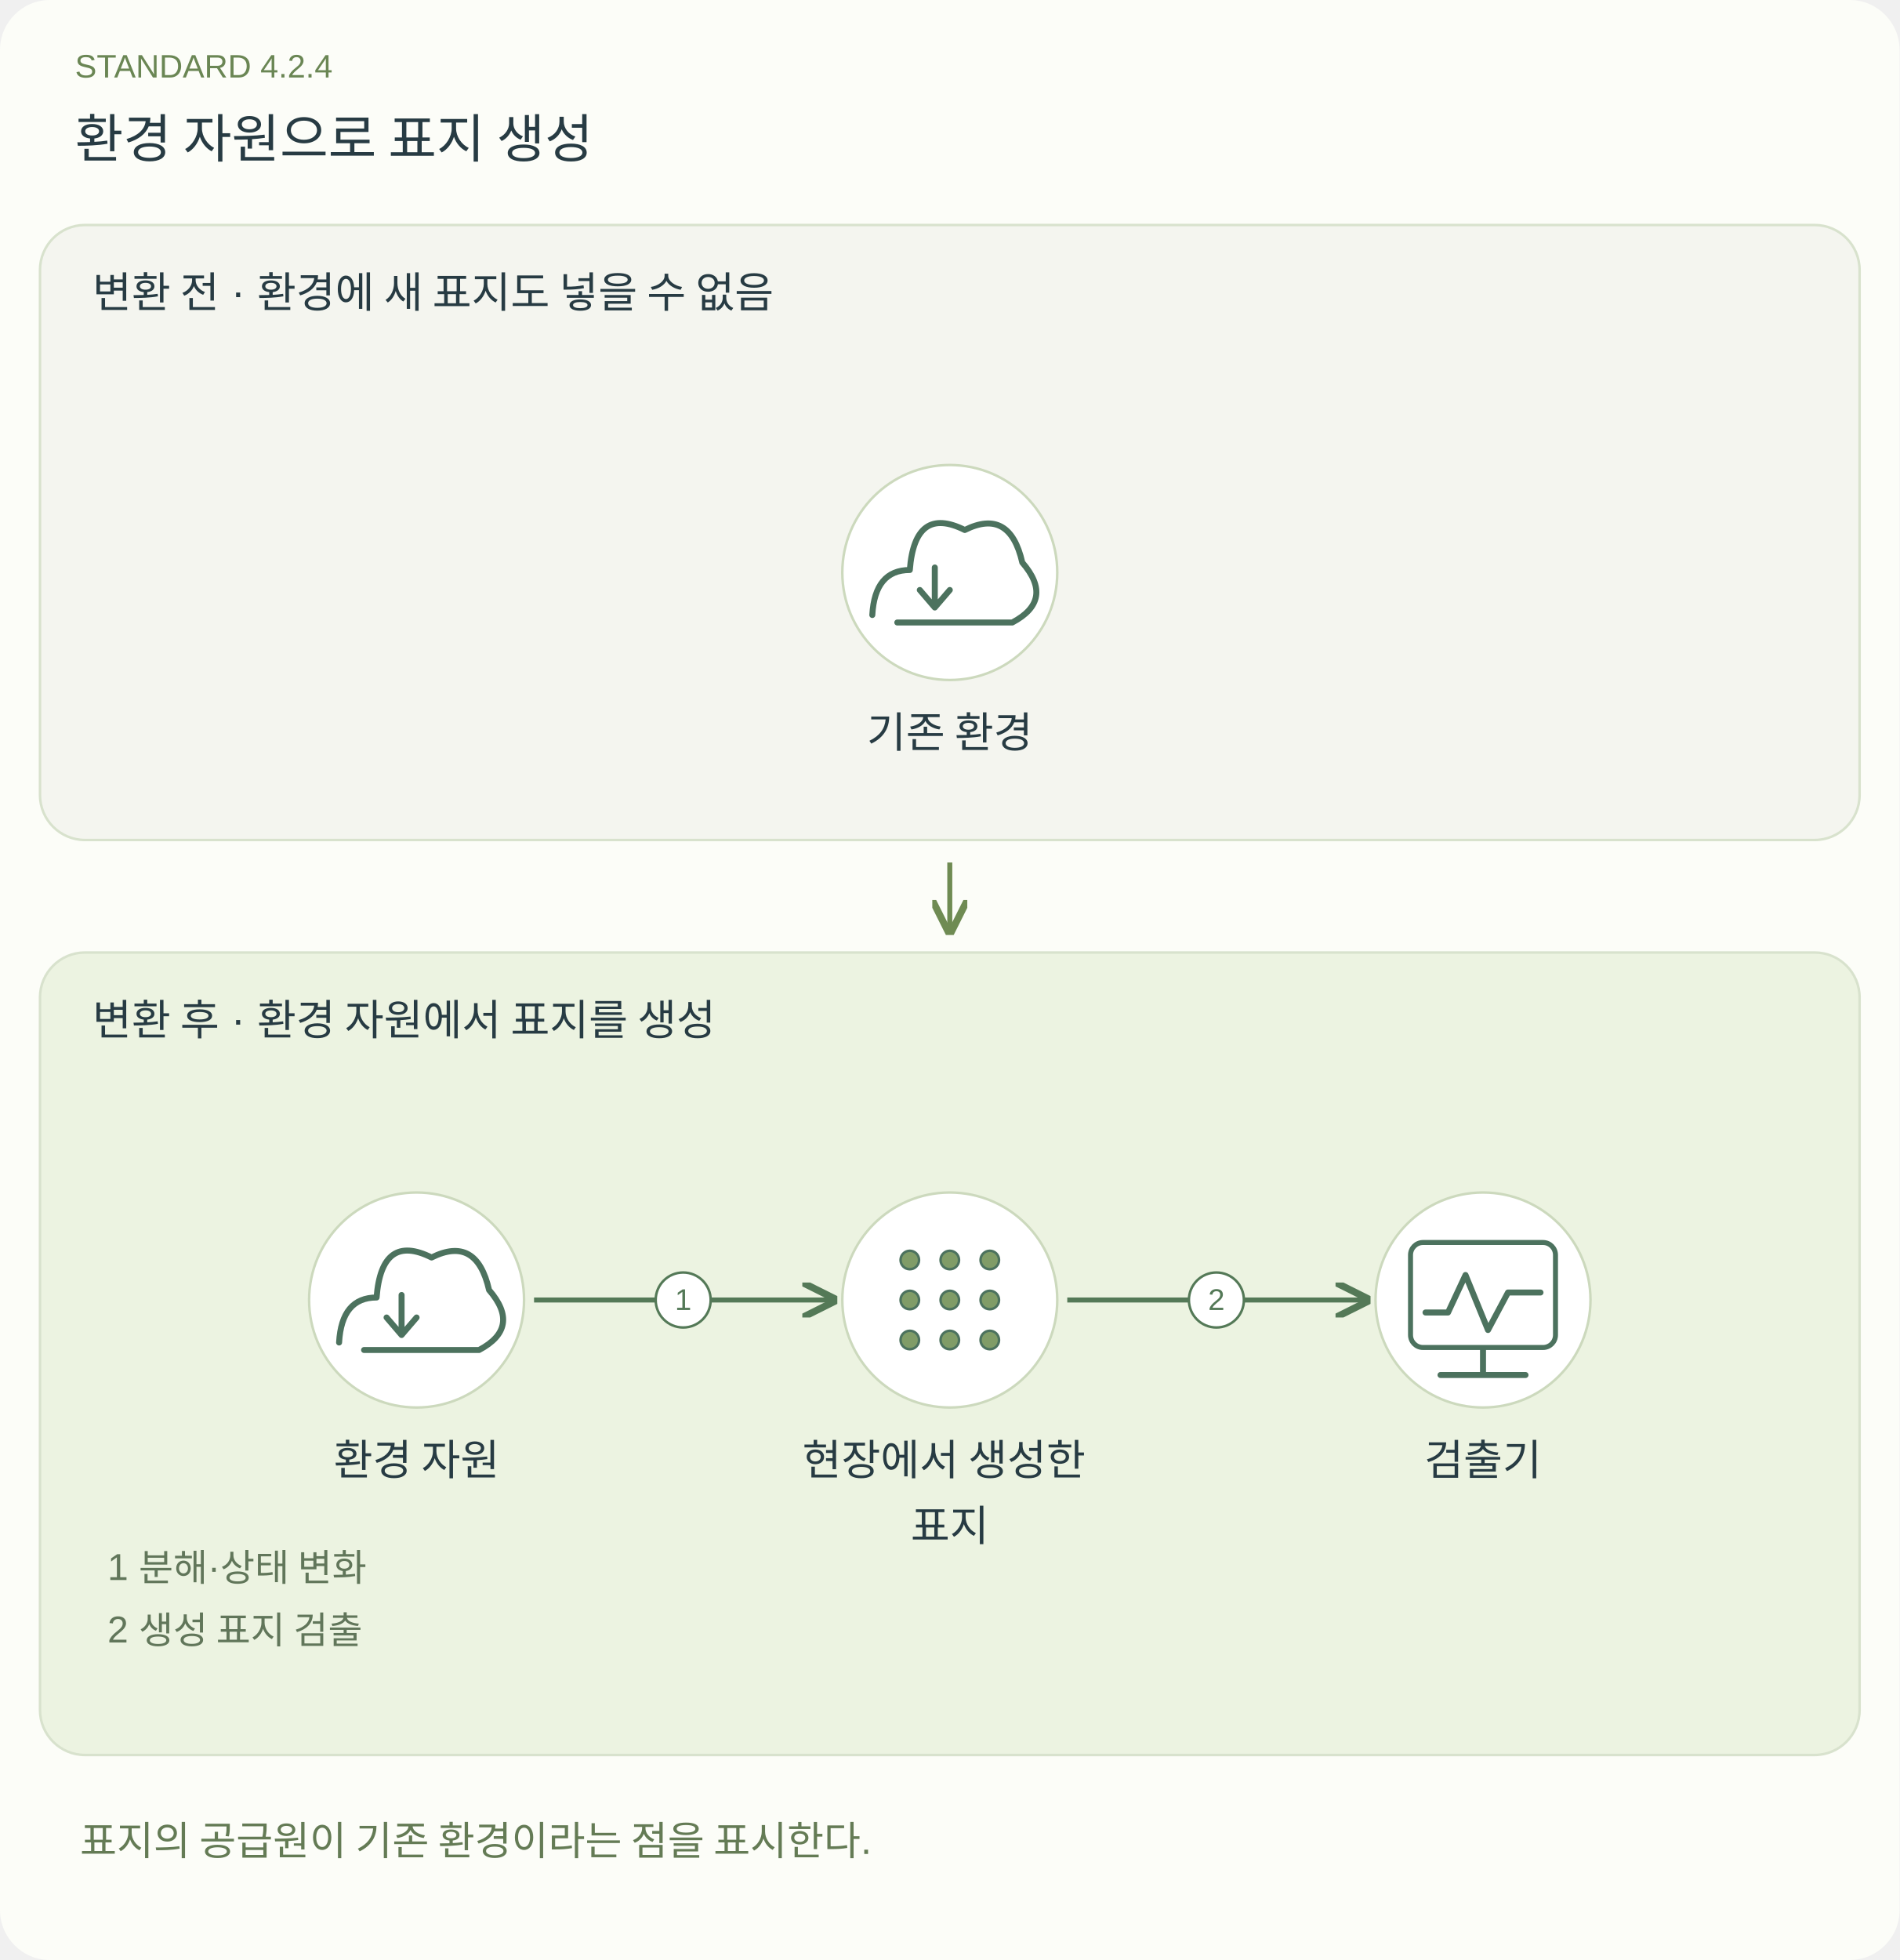
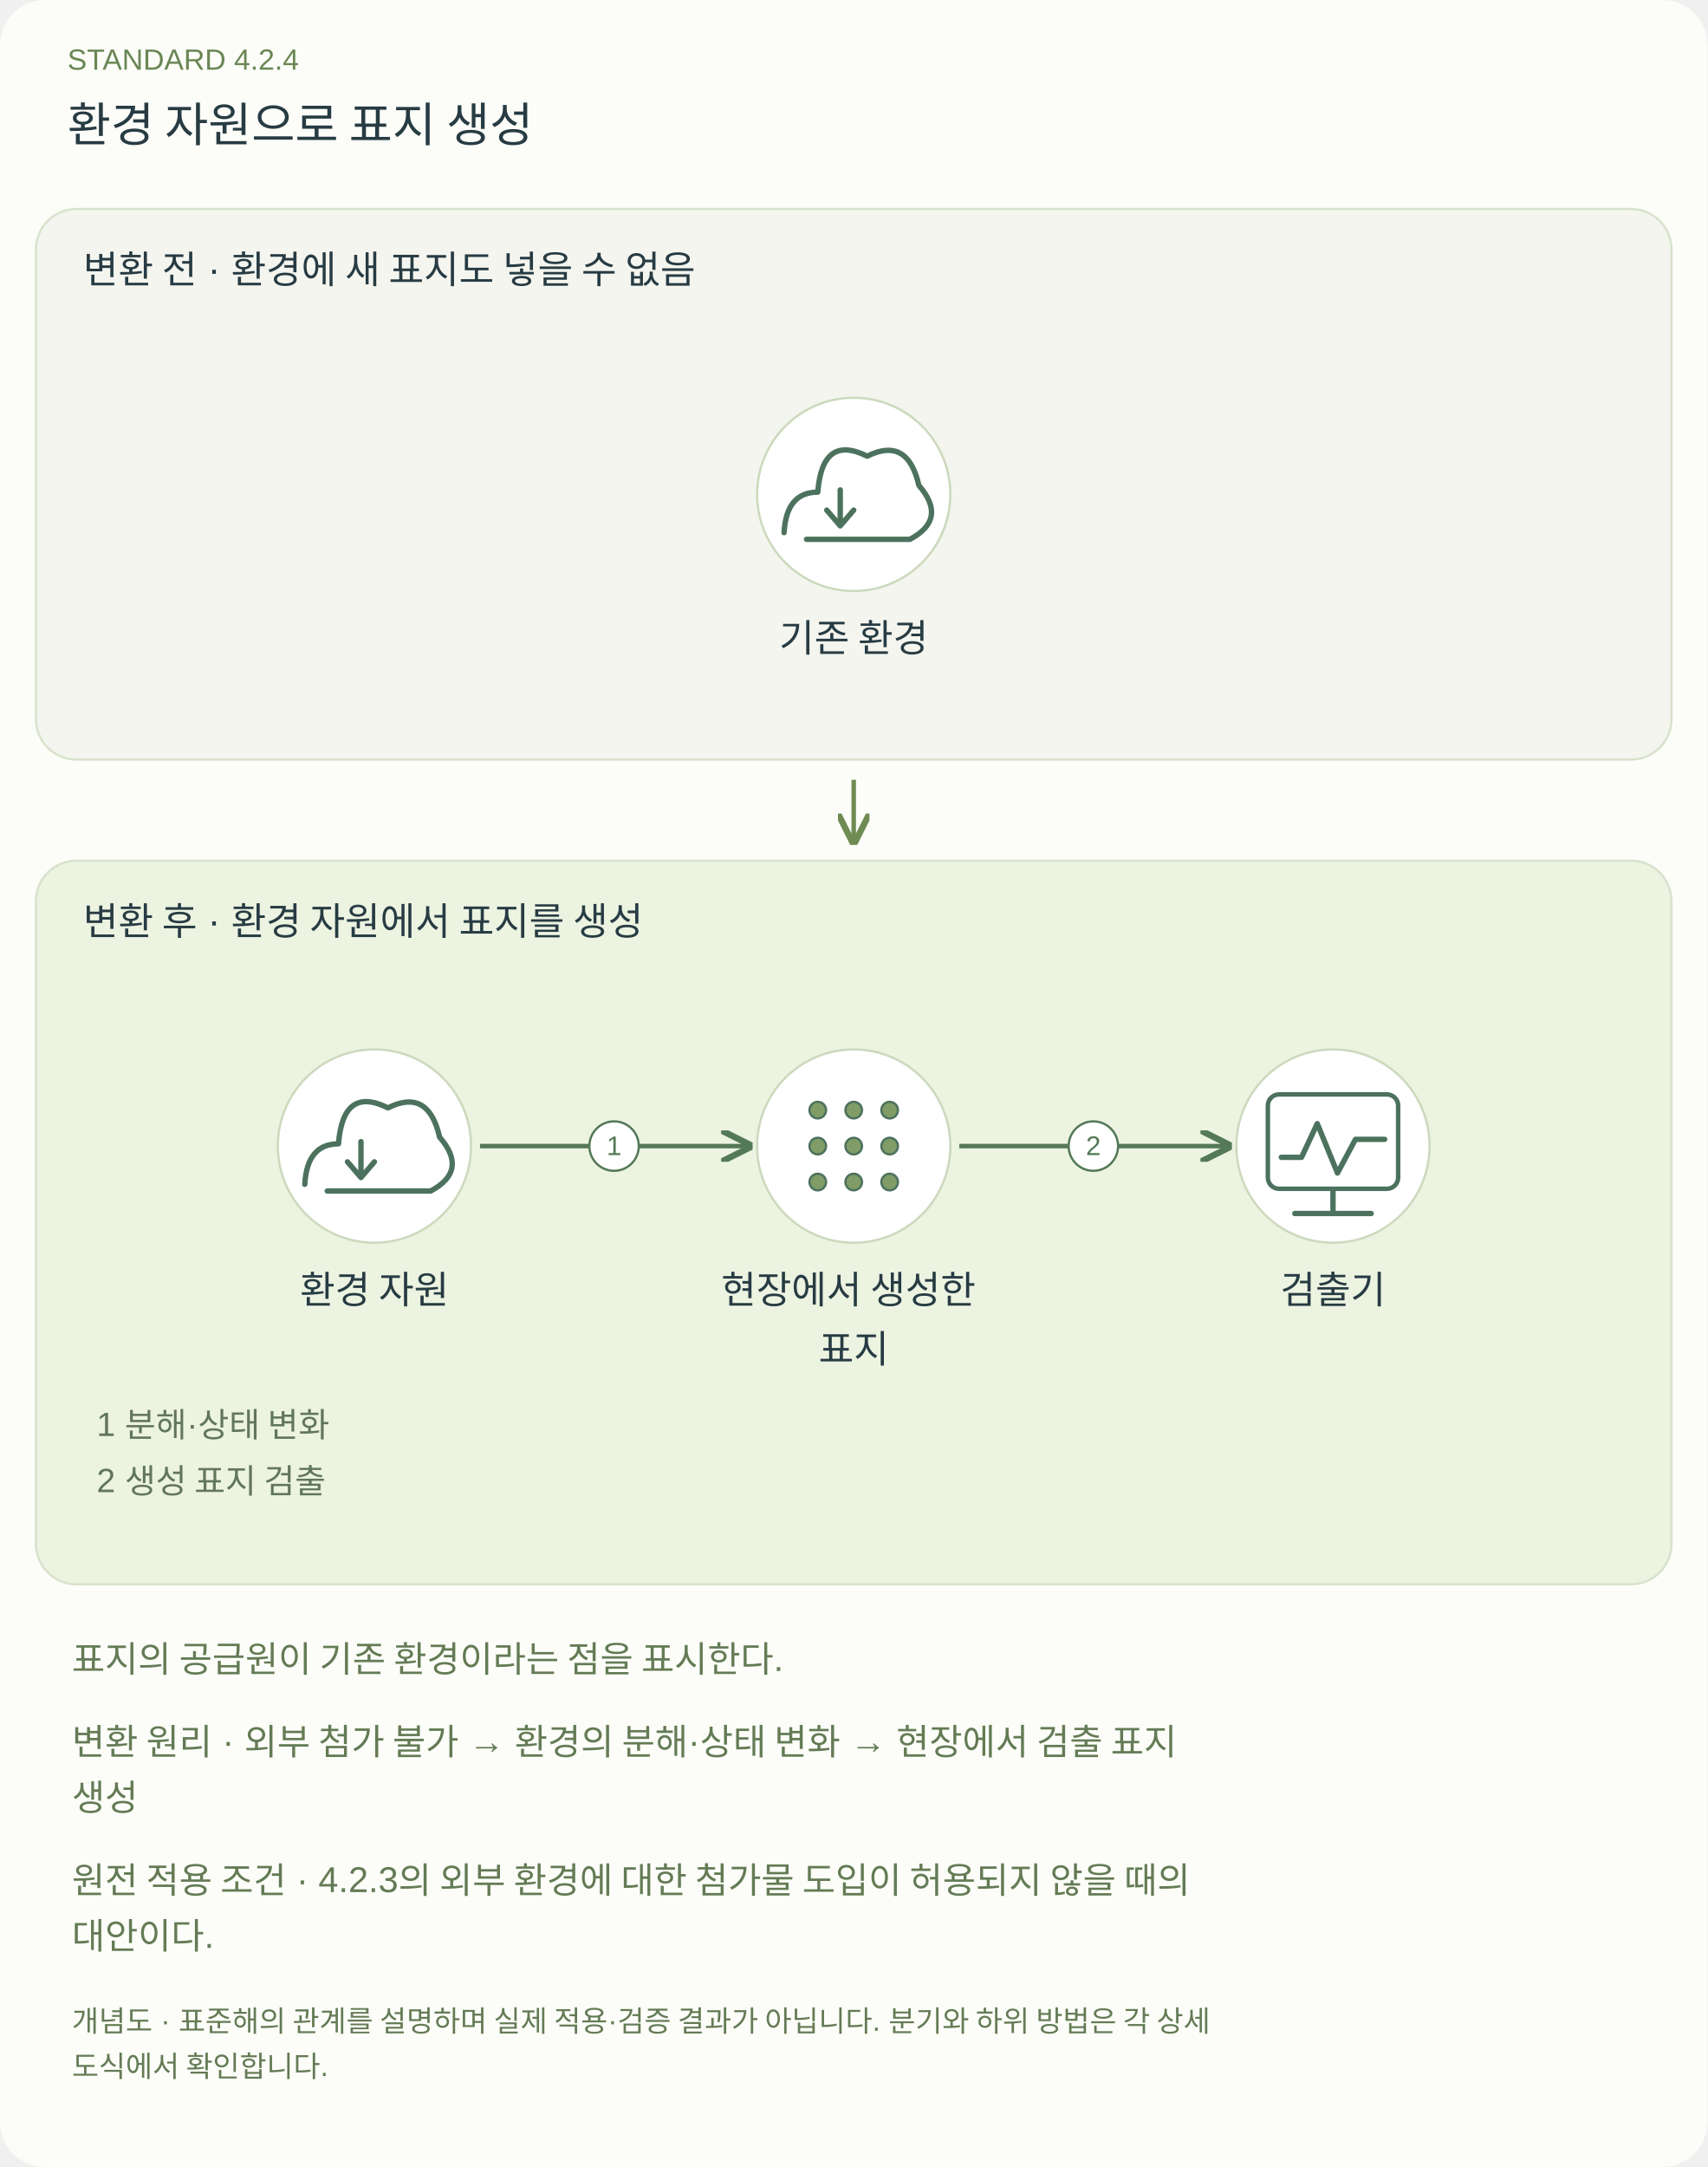
- <svg xmlns="http://www.w3.org/2000/svg" viewBox="0 0 760 784" role="img" aria-label="4.2.4 환경 자원으로 표지 생성 구조도" data-standard-code="4.2.4" style="font-family:Arial,Malgun Gothic,sans-serif">
+ <svg xmlns="http://www.w3.org/2000/svg" viewBox="0 0 760 964.3" role="img" aria-label="4.2.4 환경 자원으로 표지 생성 개념도" data-standard-code="4.2.4" style="font-family:Arial,Malgun Gothic,sans-serif">
  <rect width="100%" height="100%" rx="20" fill="#fcfdf8" />
  <defs>
    <marker id="sis-4-2-4" markerWidth="7" markerHeight="7" refX="6" refY="3.5" orient="auto-start-reverse">
      <path d="M0,0 L7,3.5 L0,7" fill="none" stroke="context-stroke" stroke-width="1.4" />
    </marker>
  </defs>
  <text x="30" y="31" text-anchor="start" fill="#6a8654" font-size="13">
    <tspan x="30" dy="0">STANDARD 4.2.4</tspan>
  </text>
  <text x="30" y="63" text-anchor="start" fill="#273b43" font-size="21">
    <tspan x="30" dy="0">환경 자원으로 표지 생성</tspan>
  </text>
  <g data-standard="4.2.4" data-phase="before">
-     <rect x="16" y="90" width="728" height="246" rx="18" fill="#f4f5ef" stroke="#d8e2cd" />
-     <text x="37" y="123" text-anchor="start" fill="#273b43" font-size="17">
+     <rect x="16" y="93" width="728" height="245" rx="18" fill="#f4f5ef" stroke="#d8e2cd" />
+     <text x="37" y="126" text-anchor="start" fill="#273b43" font-size="17">
      <tspan x="37" dy="0">변환 전 · 환경에 새 표지도 넣을 수 없음</tspan>
    </text>
    <g class="sis-node" data-node="E" data-kind="environment">
-       <circle cx="380.0" cy="229" r="43" fill="white" stroke="#ccd9bd" />
-       <g transform="translate(380.0,229)">
+       <circle cx="380.0" cy="220" r="43" fill="white" stroke="#ccd9bd" />
+       <g transform="translate(380.0,220)">
        <path d="M-31,17 Q-30,-1 -16,-1 Q-14,-27 6,-17 Q24,-26 29,-4 Q42,11 25,20 H-21" fill="none" stroke="#4c725e" stroke-width="2.4" stroke-linecap="round" stroke-linejoin="round" />
        <path d="M-6,-2 V13 M-12,7 L-6,14 L0,7" fill="none" stroke="#4c725e" stroke-width="2.4" stroke-linecap="round" stroke-linejoin="round" />
      </g>
-       <text x="380.0" y="299" text-anchor="middle" fill="#273b43" font-size="17">
+       <text x="380.0" y="290" text-anchor="middle" fill="#273b43" font-size="17">
        <tspan x="380.0" dy="0">기존 환경</tspan>
      </text>
    </g>
  </g>
-   <path d="M380,345 V372" stroke="#6f8b53" stroke-width="2" marker-end="url(#sis-4-2-4)" />
+   <path d="M380,347 V374" stroke="#6f8b53" stroke-width="2" marker-end="url(#sis-4-2-4)" />
  <g data-standard="4.2.4" data-phase="after">
-     <rect x="16" y="381" width="728" height="321" rx="18" fill="#ecf3e1" stroke="#d8e2cd" />
-     <text x="37" y="414" text-anchor="start" fill="#273b43" font-size="17">
+     <rect x="16" y="383" width="728" height="322" rx="18" fill="#ecf3e1" stroke="#d8e2cd" />
+     <text x="37" y="416" text-anchor="start" fill="#273b43" font-size="17">
      <tspan x="37" dy="0">변환 후 · 환경 자원에서 표지를 생성</tspan>
    </text>
-     <path class="sis-edge" data-source="E" data-target="S3" d="M213.667,520 L333.0,520" fill="none" stroke="#547957" stroke-width="2" marker-end="url(#sis-4-2-4)" />
-     <circle cx="273.333" cy="520" r="11" fill="white" stroke="#547957" />
-     <text x="273.333" y="524" text-anchor="middle" fill="#547957" font-size="12">
+     <path class="sis-edge" data-source="E" data-target="S3" data-style="action" d="M213.667,510 L333.0,510" fill="none" stroke="#547957" stroke-width="2" marker-end="url(#sis-4-2-4)" />
+     <circle cx="273.333" cy="510" r="11" fill="white" stroke="#547957" />
+     <text x="273.333" y="514" text-anchor="middle" fill="#547957" font-size="12">
      <tspan x="273.333" dy="0">1</tspan>
    </text>
-     <path class="sis-edge" data-source="S3" data-target="M" d="M427.0,520 L546.333,520" fill="none" stroke="#547957" stroke-width="2" marker-end="url(#sis-4-2-4)" />
-     <circle cx="486.667" cy="520" r="11" fill="white" stroke="#547957" />
-     <text x="486.667" y="524" text-anchor="middle" fill="#547957" font-size="12">
+     <path class="sis-edge" data-source="S3" data-target="M" data-style="action" d="M427.0,510 L546.333,510" fill="none" stroke="#547957" stroke-width="2" marker-end="url(#sis-4-2-4)" />
+     <circle cx="486.667" cy="510" r="11" fill="white" stroke="#547957" />
+     <text x="486.667" y="514" text-anchor="middle" fill="#547957" font-size="12">
      <tspan x="486.667" dy="0">2</tspan>
    </text>
    <g class="sis-node" data-node="E" data-kind="environment">
-       <circle cx="166.667" cy="520" r="43" fill="white" stroke="#ccd9bd" />
-       <g transform="translate(166.6667,520)">
+       <circle cx="166.667" cy="510" r="43" fill="white" stroke="#ccd9bd" />
+       <g transform="translate(166.6667,510)">
        <path d="M-31,17 Q-30,-1 -16,-1 Q-14,-27 6,-17 Q24,-26 29,-4 Q42,11 25,20 H-21" fill="none" stroke="#4c725e" stroke-width="2.4" stroke-linecap="round" stroke-linejoin="round" />
        <path d="M-6,-2 V13 M-12,7 L-6,14 L0,7" fill="none" stroke="#4c725e" stroke-width="2.4" stroke-linecap="round" stroke-linejoin="round" />
      </g>
-       <text x="166.667" y="590" text-anchor="middle" fill="#273b43" font-size="17">
+       <text x="166.667" y="580" text-anchor="middle" fill="#273b43" font-size="17">
        <tspan x="166.667" dy="0">환경 자원</tspan>
      </text>
    </g>
    <g class="sis-node" data-node="S3" data-kind="particles">
-       <circle cx="380.0" cy="520" r="43" fill="white" stroke="#ccd9bd" />
-       <g transform="translate(380.0,520)">
+       <circle cx="380.0" cy="510" r="43" fill="white" stroke="#ccd9bd" />
+       <g transform="translate(380.0,510)">
        <circle cx="-16" cy="-16" r="3.7" fill="#809c67" stroke="#4c725e" stroke-width="1" />
        <circle cx="0" cy="-16" r="3.7" fill="#809c67" stroke="#4c725e" stroke-width="1" />
        <circle cx="16" cy="-16" r="3.7" fill="#809c67" stroke="#4c725e" stroke-width="1" />
        <circle cx="-16" cy="0" r="3.7" fill="#809c67" stroke="#4c725e" stroke-width="1" />
        <circle cx="0" cy="0" r="3.7" fill="#809c67" stroke="#4c725e" stroke-width="1" />
        <circle cx="16" cy="0" r="3.7" fill="#809c67" stroke="#4c725e" stroke-width="1" />
        <circle cx="-16" cy="16" r="3.7" fill="#809c67" stroke="#4c725e" stroke-width="1" />
        <circle cx="0" cy="16" r="3.7" fill="#809c67" stroke="#4c725e" stroke-width="1" />
        <circle cx="16" cy="16" r="3.7" fill="#809c67" stroke="#4c725e" stroke-width="1" />
      </g>
-       <text x="380.0" y="590" text-anchor="middle" fill="#273b43" font-size="17">
+       <text x="380.0" y="580" text-anchor="middle" fill="#273b43" font-size="17">
        <tspan x="380.0" dy="0">현장에서 생성한 </tspan>
        <tspan x="380.0" dy="26.35">표지</tspan>
      </text>
    </g>
    <g class="sis-node" data-node="M" data-kind="sensor">
-       <circle cx="593.333" cy="520" r="43" fill="white" stroke="#ccd9bd" />
-       <g transform="translate(593.3333,520)">
+       <circle cx="593.333" cy="510" r="43" fill="white" stroke="#ccd9bd" />
+       <g transform="translate(593.3333,510)">
        <rect x="-29" y="-23" width="58" height="42" rx="5" fill="none" stroke="#4c725e" stroke-width="2" />
        <path d="M-23,5 L-14,5 L-7,-10 L2,12 L10,-3 L23,-3" fill="none" stroke="#4c725e" stroke-width="2.4" stroke-linecap="round" stroke-linejoin="round" />
        <path d="M0,20 V29 M-17,30 H17" fill="none" stroke="#4c725e" stroke-width="2.4" stroke-linecap="round" stroke-linejoin="round" />
      </g>
-       <text x="593.333" y="590" text-anchor="middle" fill="#273b43" font-size="17">
+       <text x="593.333" y="580" text-anchor="middle" fill="#273b43" font-size="17">
        <tspan x="593.333" dy="0">검출기</tspan>
      </text>
    </g>
-     <text x="43" y="632" text-anchor="start" fill="#61765a" font-size="15">
+     <text x="43" y="639" text-anchor="start" fill="#61765a" font-size="15">
      <tspan x="43" dy="0">1  분해·상태 변화</tspan>
    </text>
-     <text x="43" y="657" text-anchor="start" fill="#61765a" font-size="15">
+     <text x="43" y="664" text-anchor="start" fill="#61765a" font-size="15">
      <tspan x="43" dy="0">2  생성 표지 검출</tspan>
    </text>
  </g>
-   <text x="32" y="742" text-anchor="start" fill="#647b55" font-size="16">
+   <text x="32" y="744" text-anchor="start" fill="#647b55" font-size="16">
    <tspan x="32" dy="0">표지의 공급원이 기존 환경이라는 점을 표시한다.</tspan>
  </text>
+   <text x="32" y="780.8" text-anchor="start" fill="#647b55" font-size="16">
+     <tspan x="32" dy="0">변환 원리 · 외부 첨가 불가 → 환경의 분해·상태 변화 → 현장에서 검출 표지 </tspan>
+     <tspan x="32" dy="24.8">생성</tspan>
+   </text>
+   <text x="32" y="842.4" text-anchor="start" fill="#647b55" font-size="16">
+     <tspan x="32" dy="0">원전 적용 조건 · 4.2.3의 외부 환경에 대한 첨가물 도입이 허용되지 않을 때의 </tspan>
+     <tspan x="32" dy="24.8">대안이다.</tspan>
+   </text>
+   <text x="32" y="904.0" text-anchor="start" fill="#647b55" font-size="13">
+     <tspan x="32" dy="0">개념도 · 표준해의 관계를 설명하며 실제 적용·검증 결과가 아닙니다. 분기와 하위 방법은 각 상세 </tspan>
+     <tspan x="32" dy="20.15">도식에서 확인합니다.</tspan>
+   </text>
</svg>
